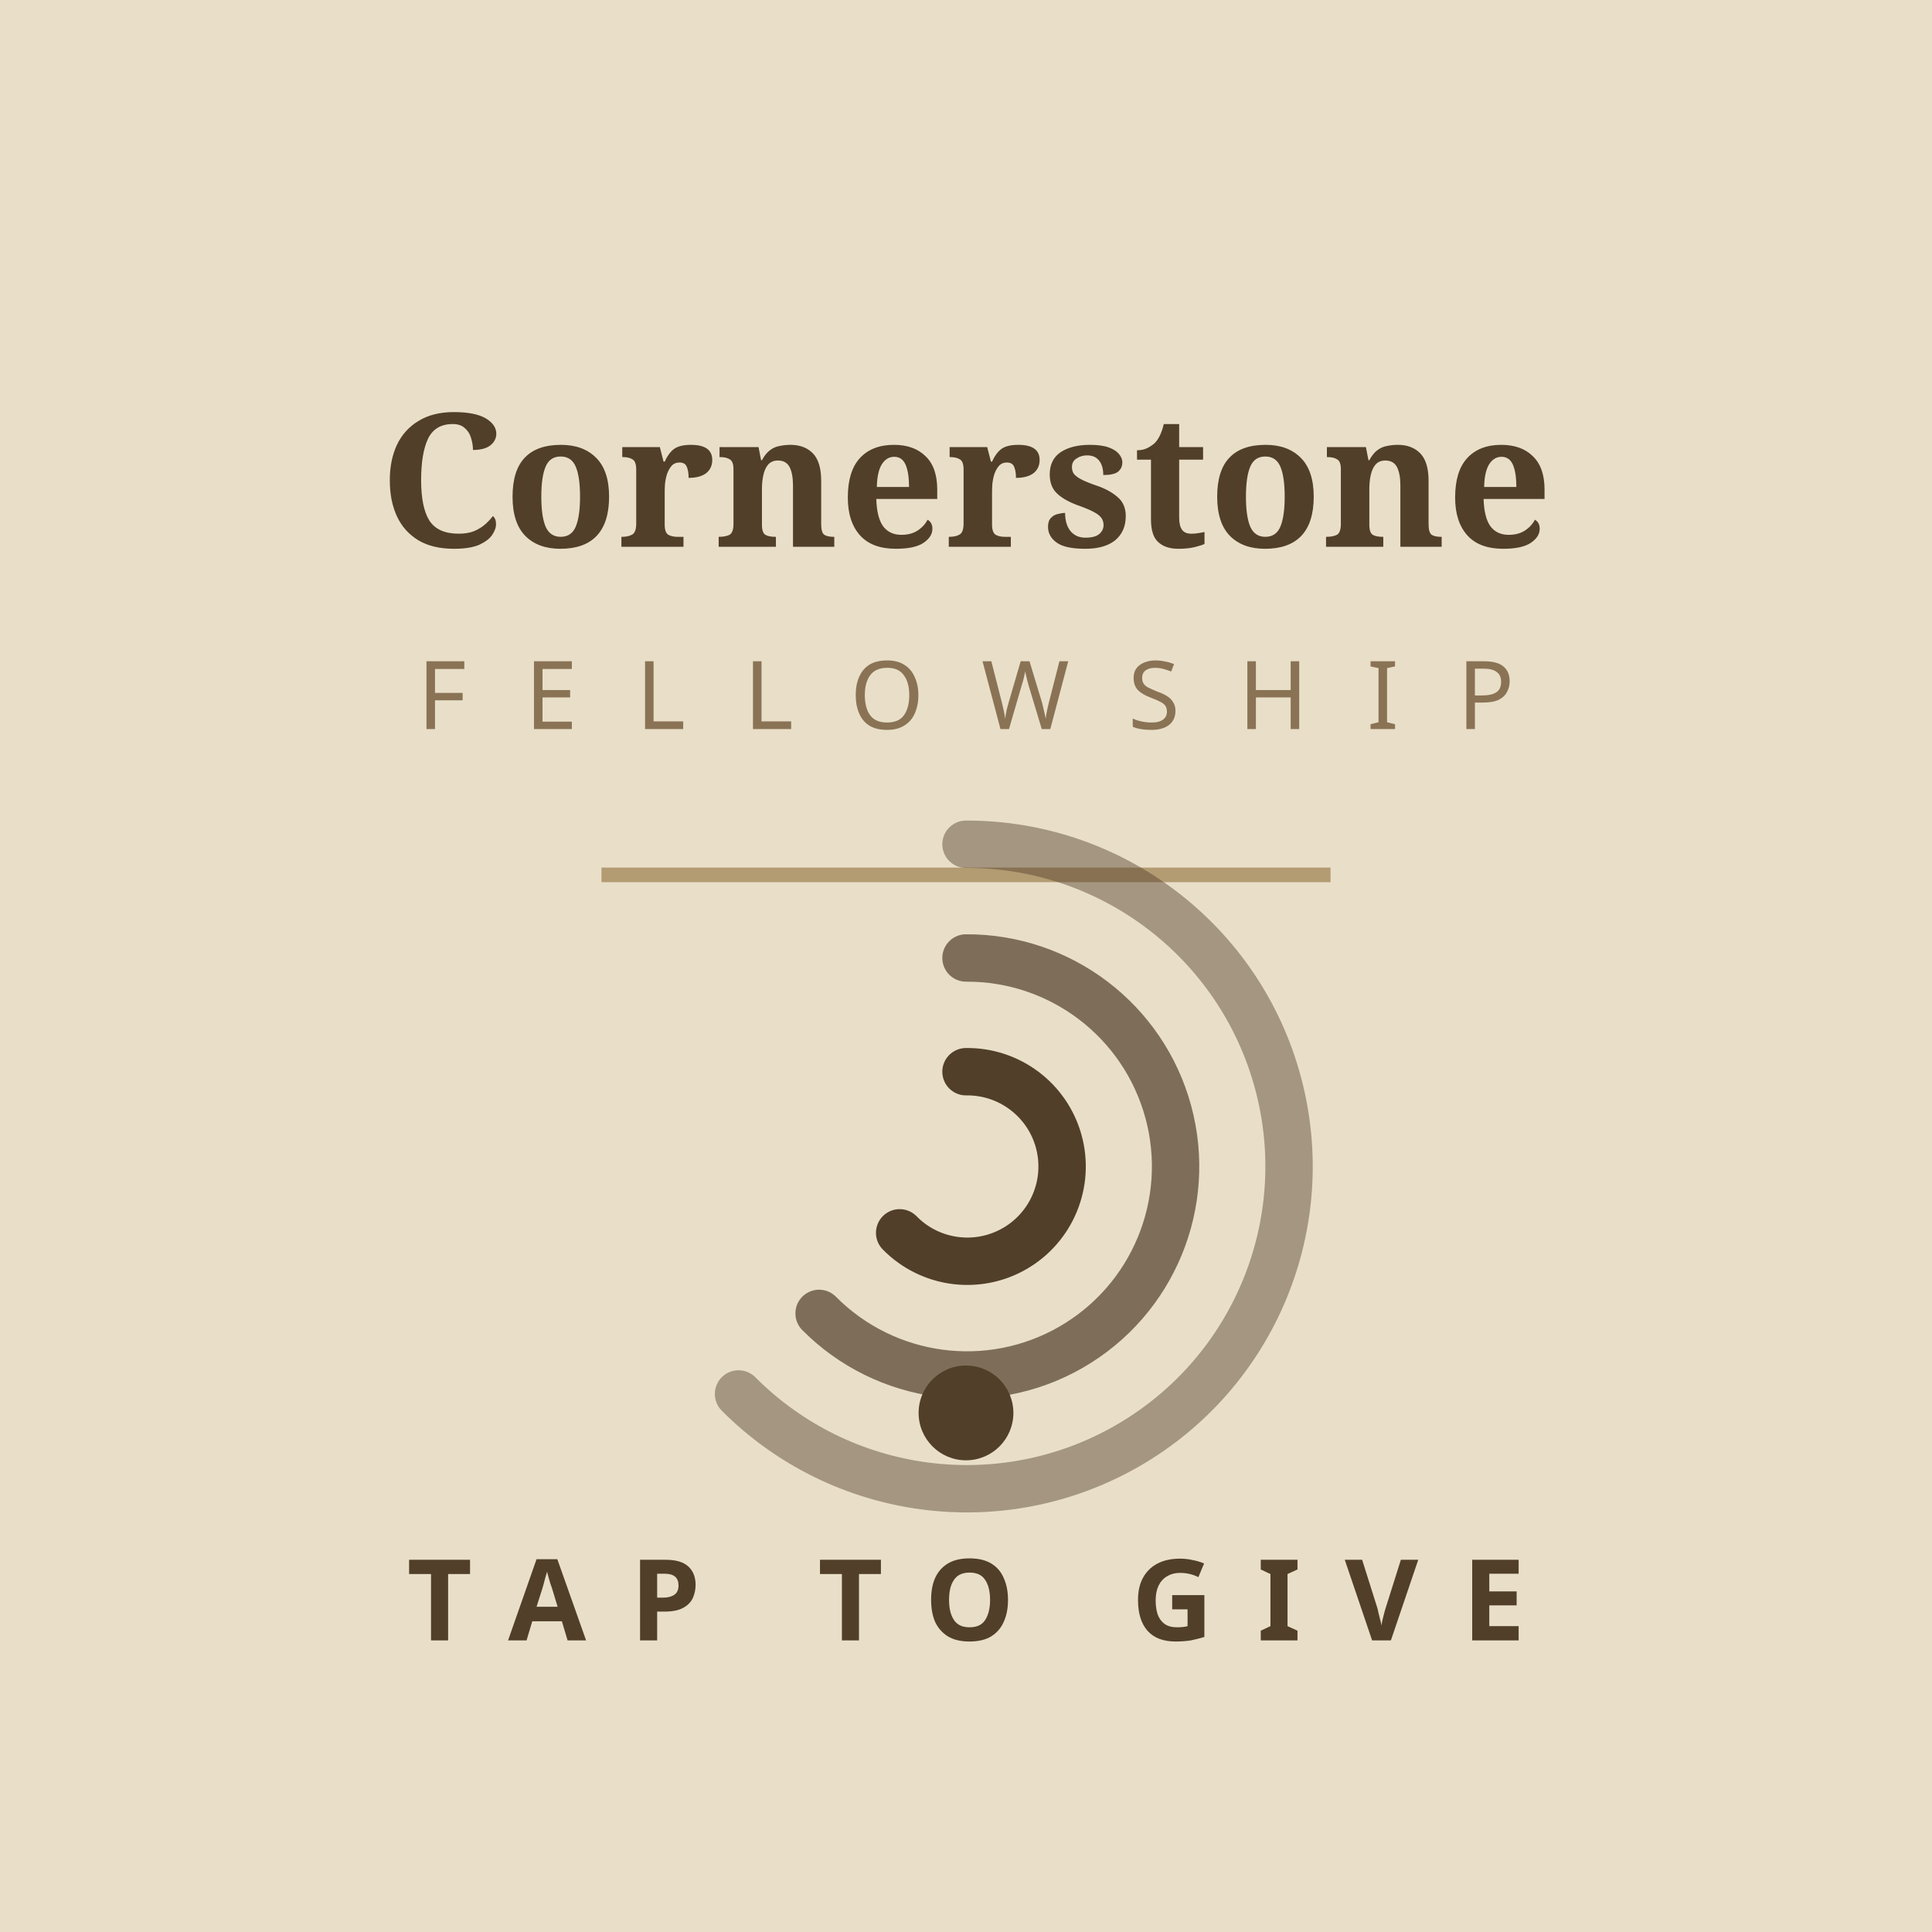
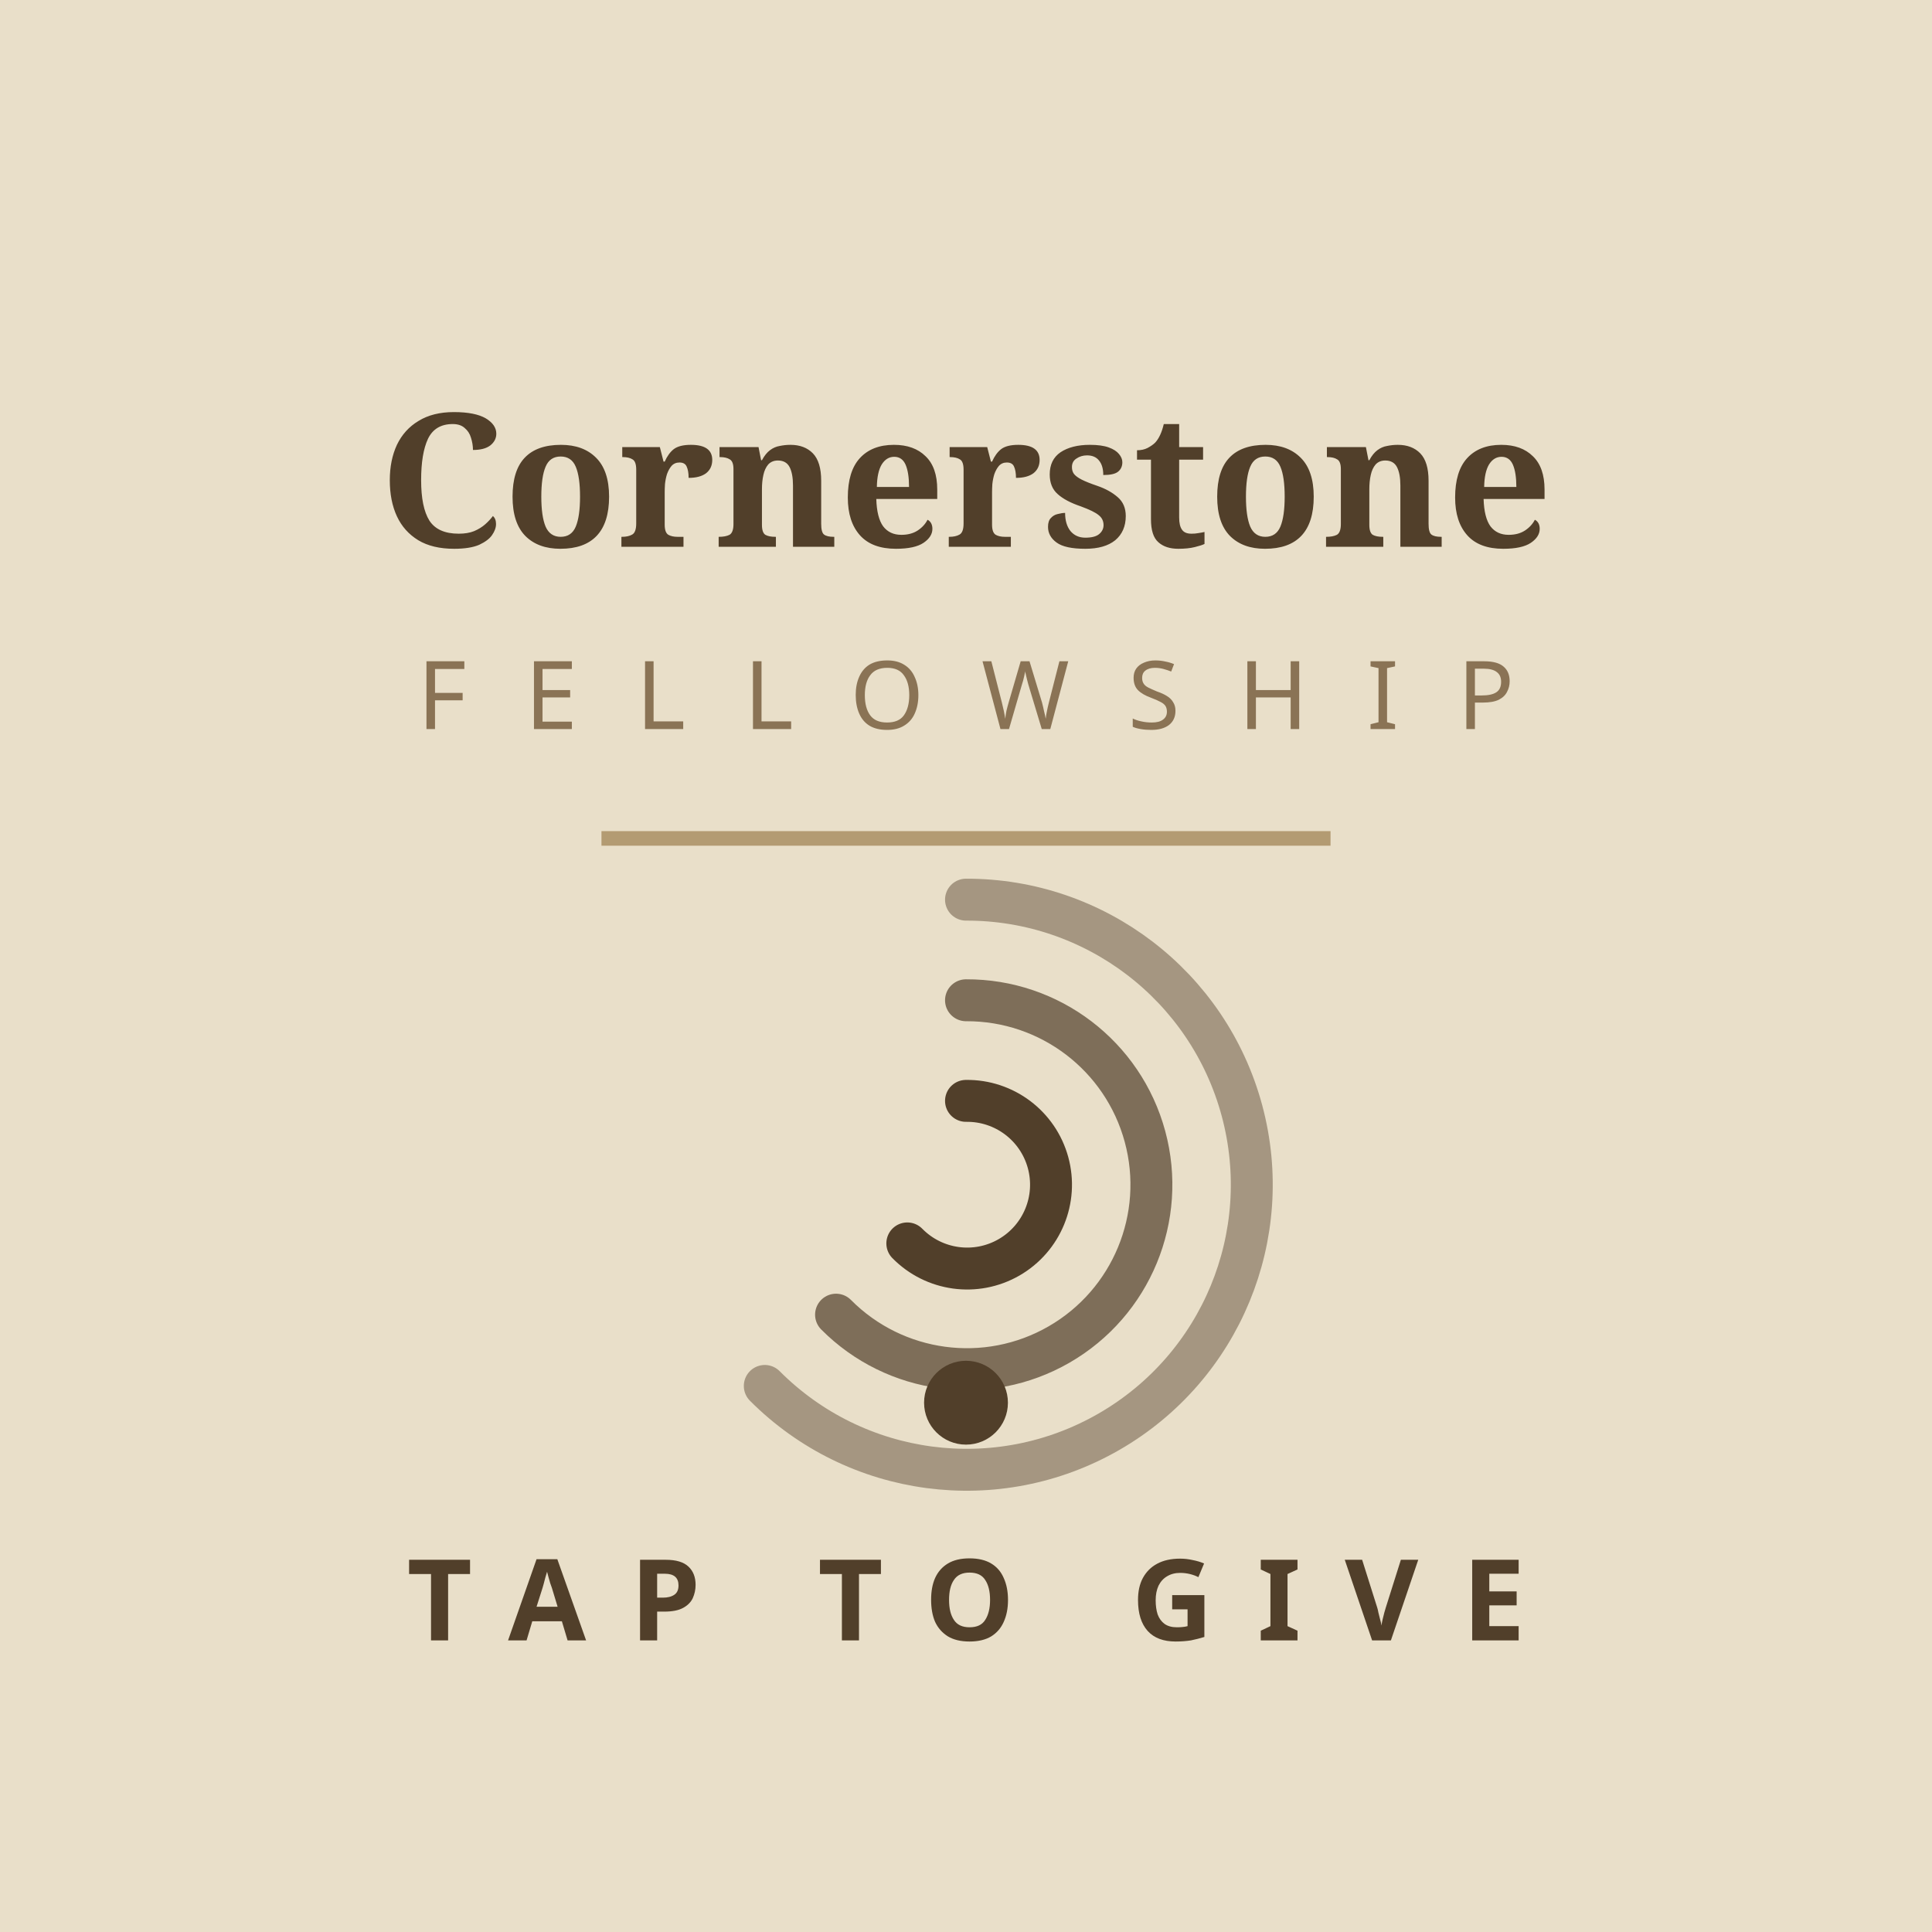
<svg xmlns="http://www.w3.org/2000/svg" width="106mm" height="106mm" viewBox="0 0 106 106">
  <defs>
    <clipPath id="cut">
      <rect x="0" y="0" width="106" height="106" />
    </clipPath>
  </defs>
  <g clip-path="url(#cut)">
    <rect width="106" height="106" fill="#e9dfc9" />
    <text x="53" y="30" font-family="serif" font-size="10.2" font-weight="bold" letter-spacing="0" fill="#513f2a" text-anchor="middle">Cornerstone</text>
    <text x="53" y="40" font-family="sans-serif" font-size="5.2" font-weight="normal" letter-spacing="3.2" fill="#8a7355" text-anchor="middle">FELLOWSHIP</text>
-     <line x1="33" y1="48" x2="73" y2="48" stroke="#b39b72" stroke-width="0.8" />
-     <g transform="translate(53,64) scale(0.52)" fill="none" stroke="#513f2a" stroke-width="5" stroke-linecap="round">
+     <line x1="33" y1="46" x2="73" y2="46" stroke="#b39b72" stroke-width="0.8" />
+     <g transform="translate(53,65) scale(0.46)" fill="none" stroke="#513f2a" stroke-width="5" stroke-linecap="round">
      <path d="M0,-34 A34,34 0 1,1 -24,24" opacity="0.45" />
      <path d="M0,-22 A22,22 0 1,1 -15.5,15.5" opacity="0.7" />
      <path d="M0,-10 A10,10 0 1,1 -7,7" />
      <circle cx="0" cy="26" r="5" fill="#513f2a" stroke="none" />
    </g>
    <text x="53" y="90" font-family="sans-serif" font-size="6.2" font-weight="bold" letter-spacing="2.4" fill="#513f2a" text-anchor="middle">TAP TO GIVE</text>
  </g>
</svg>
